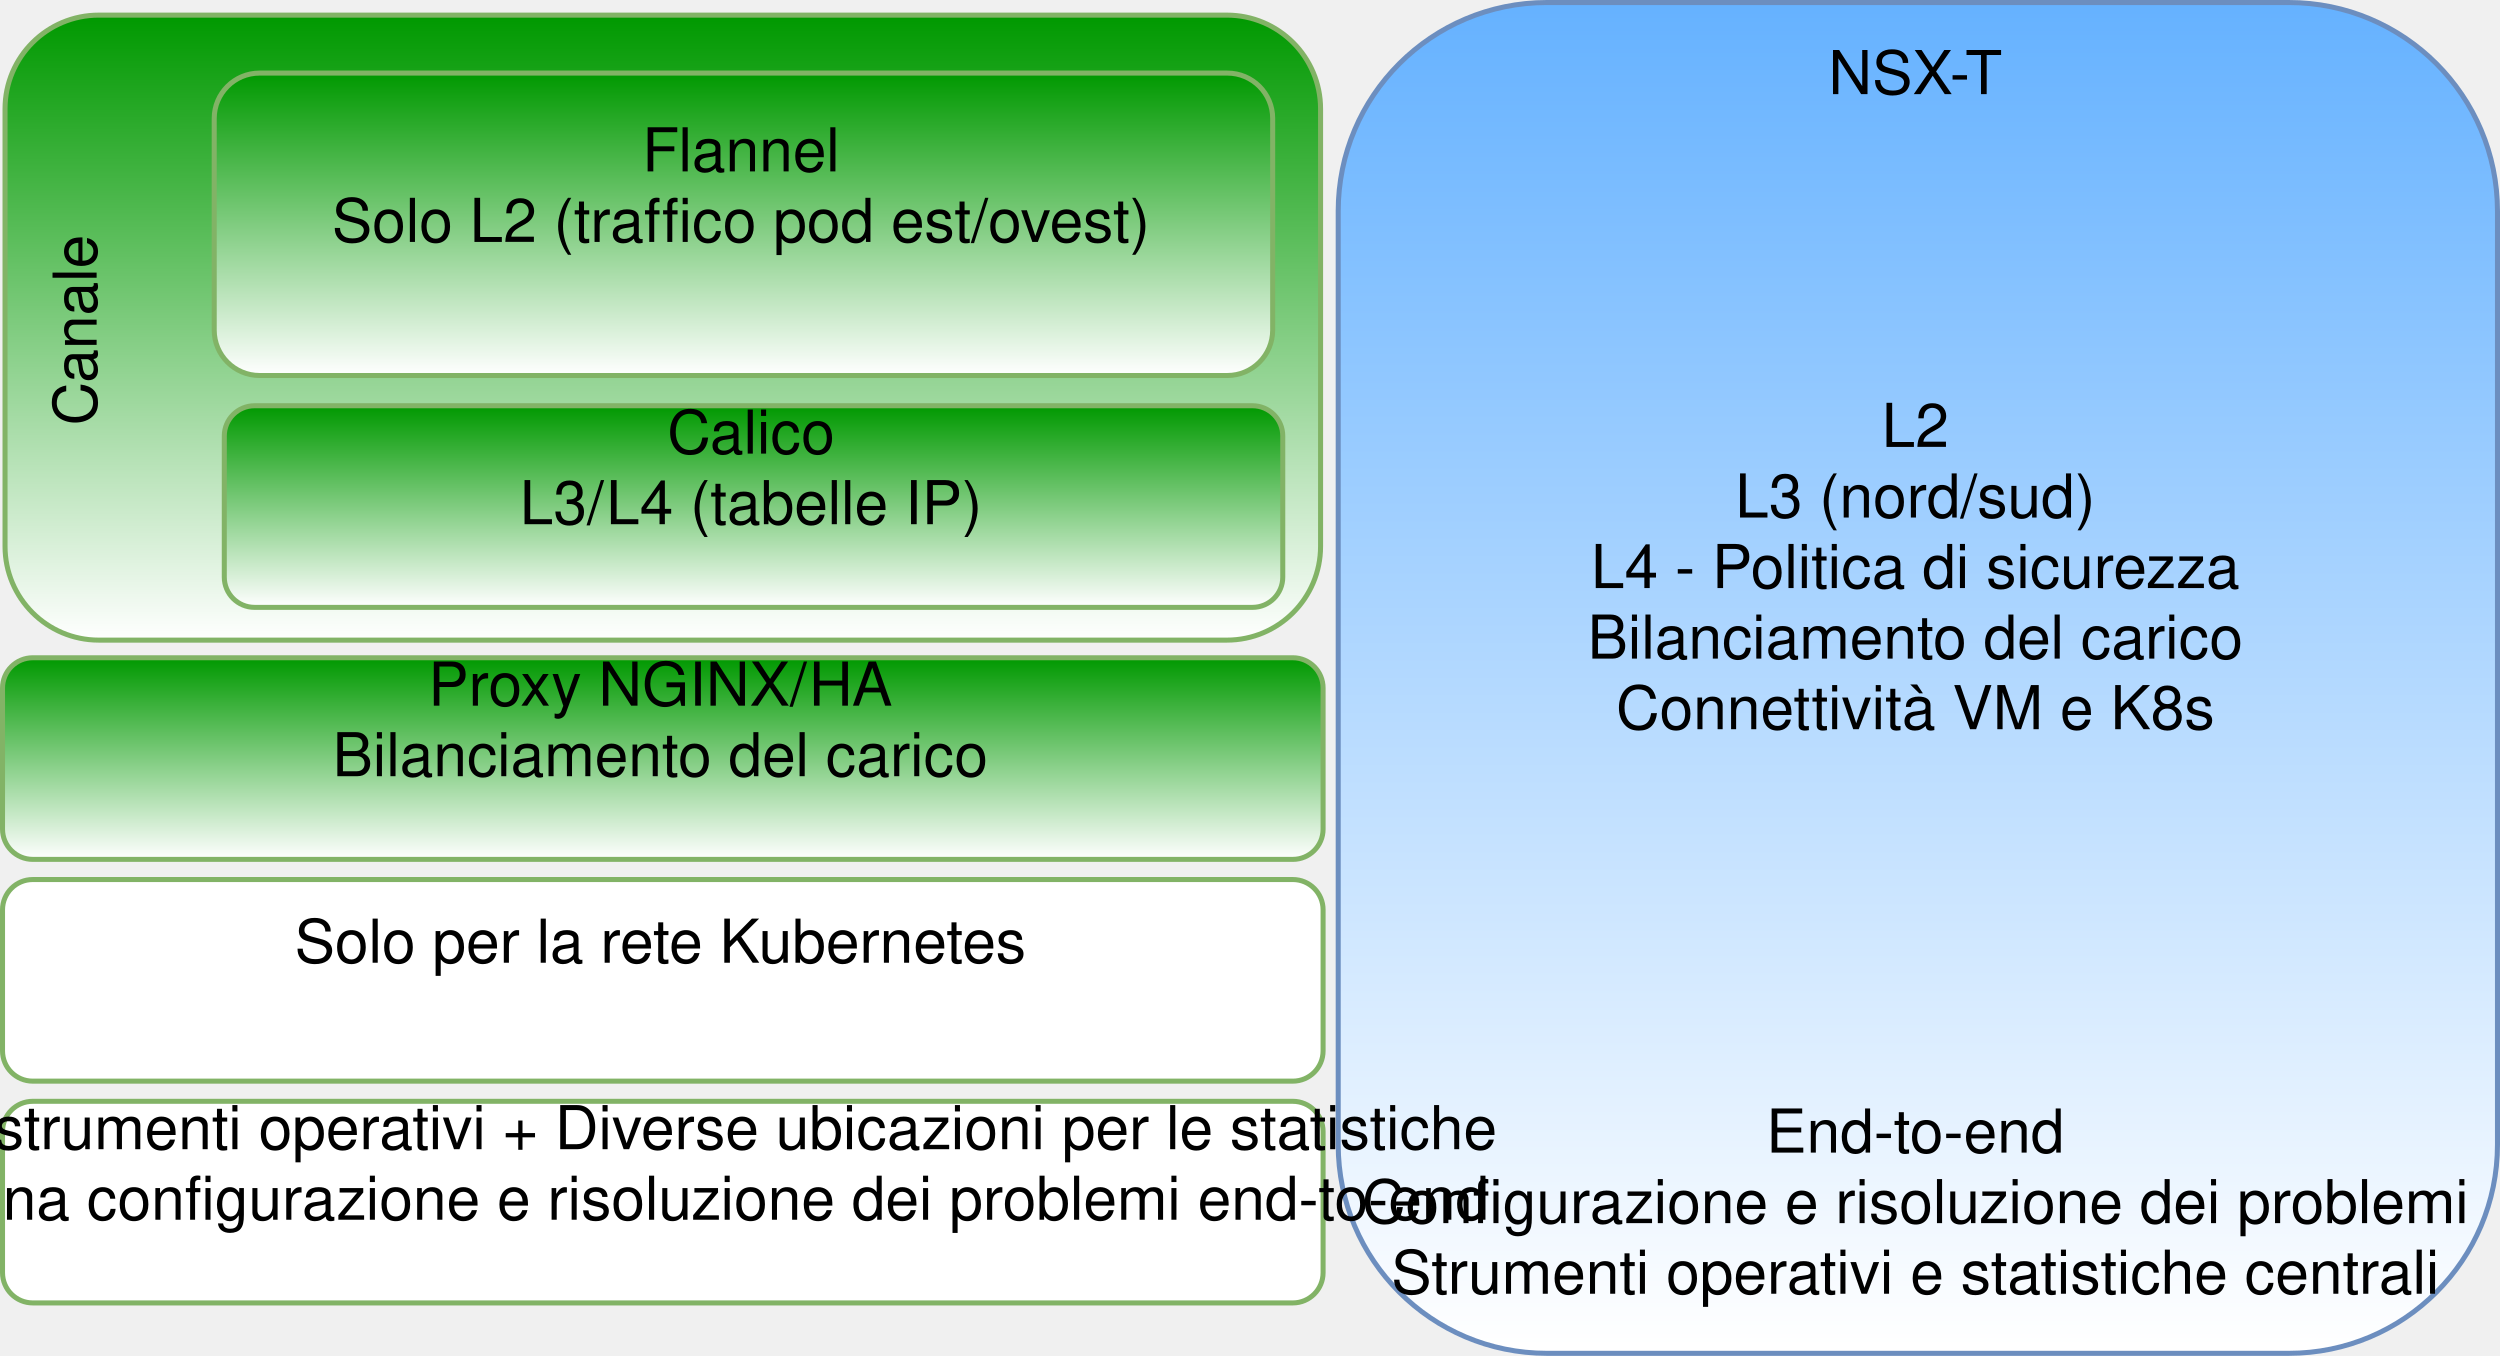
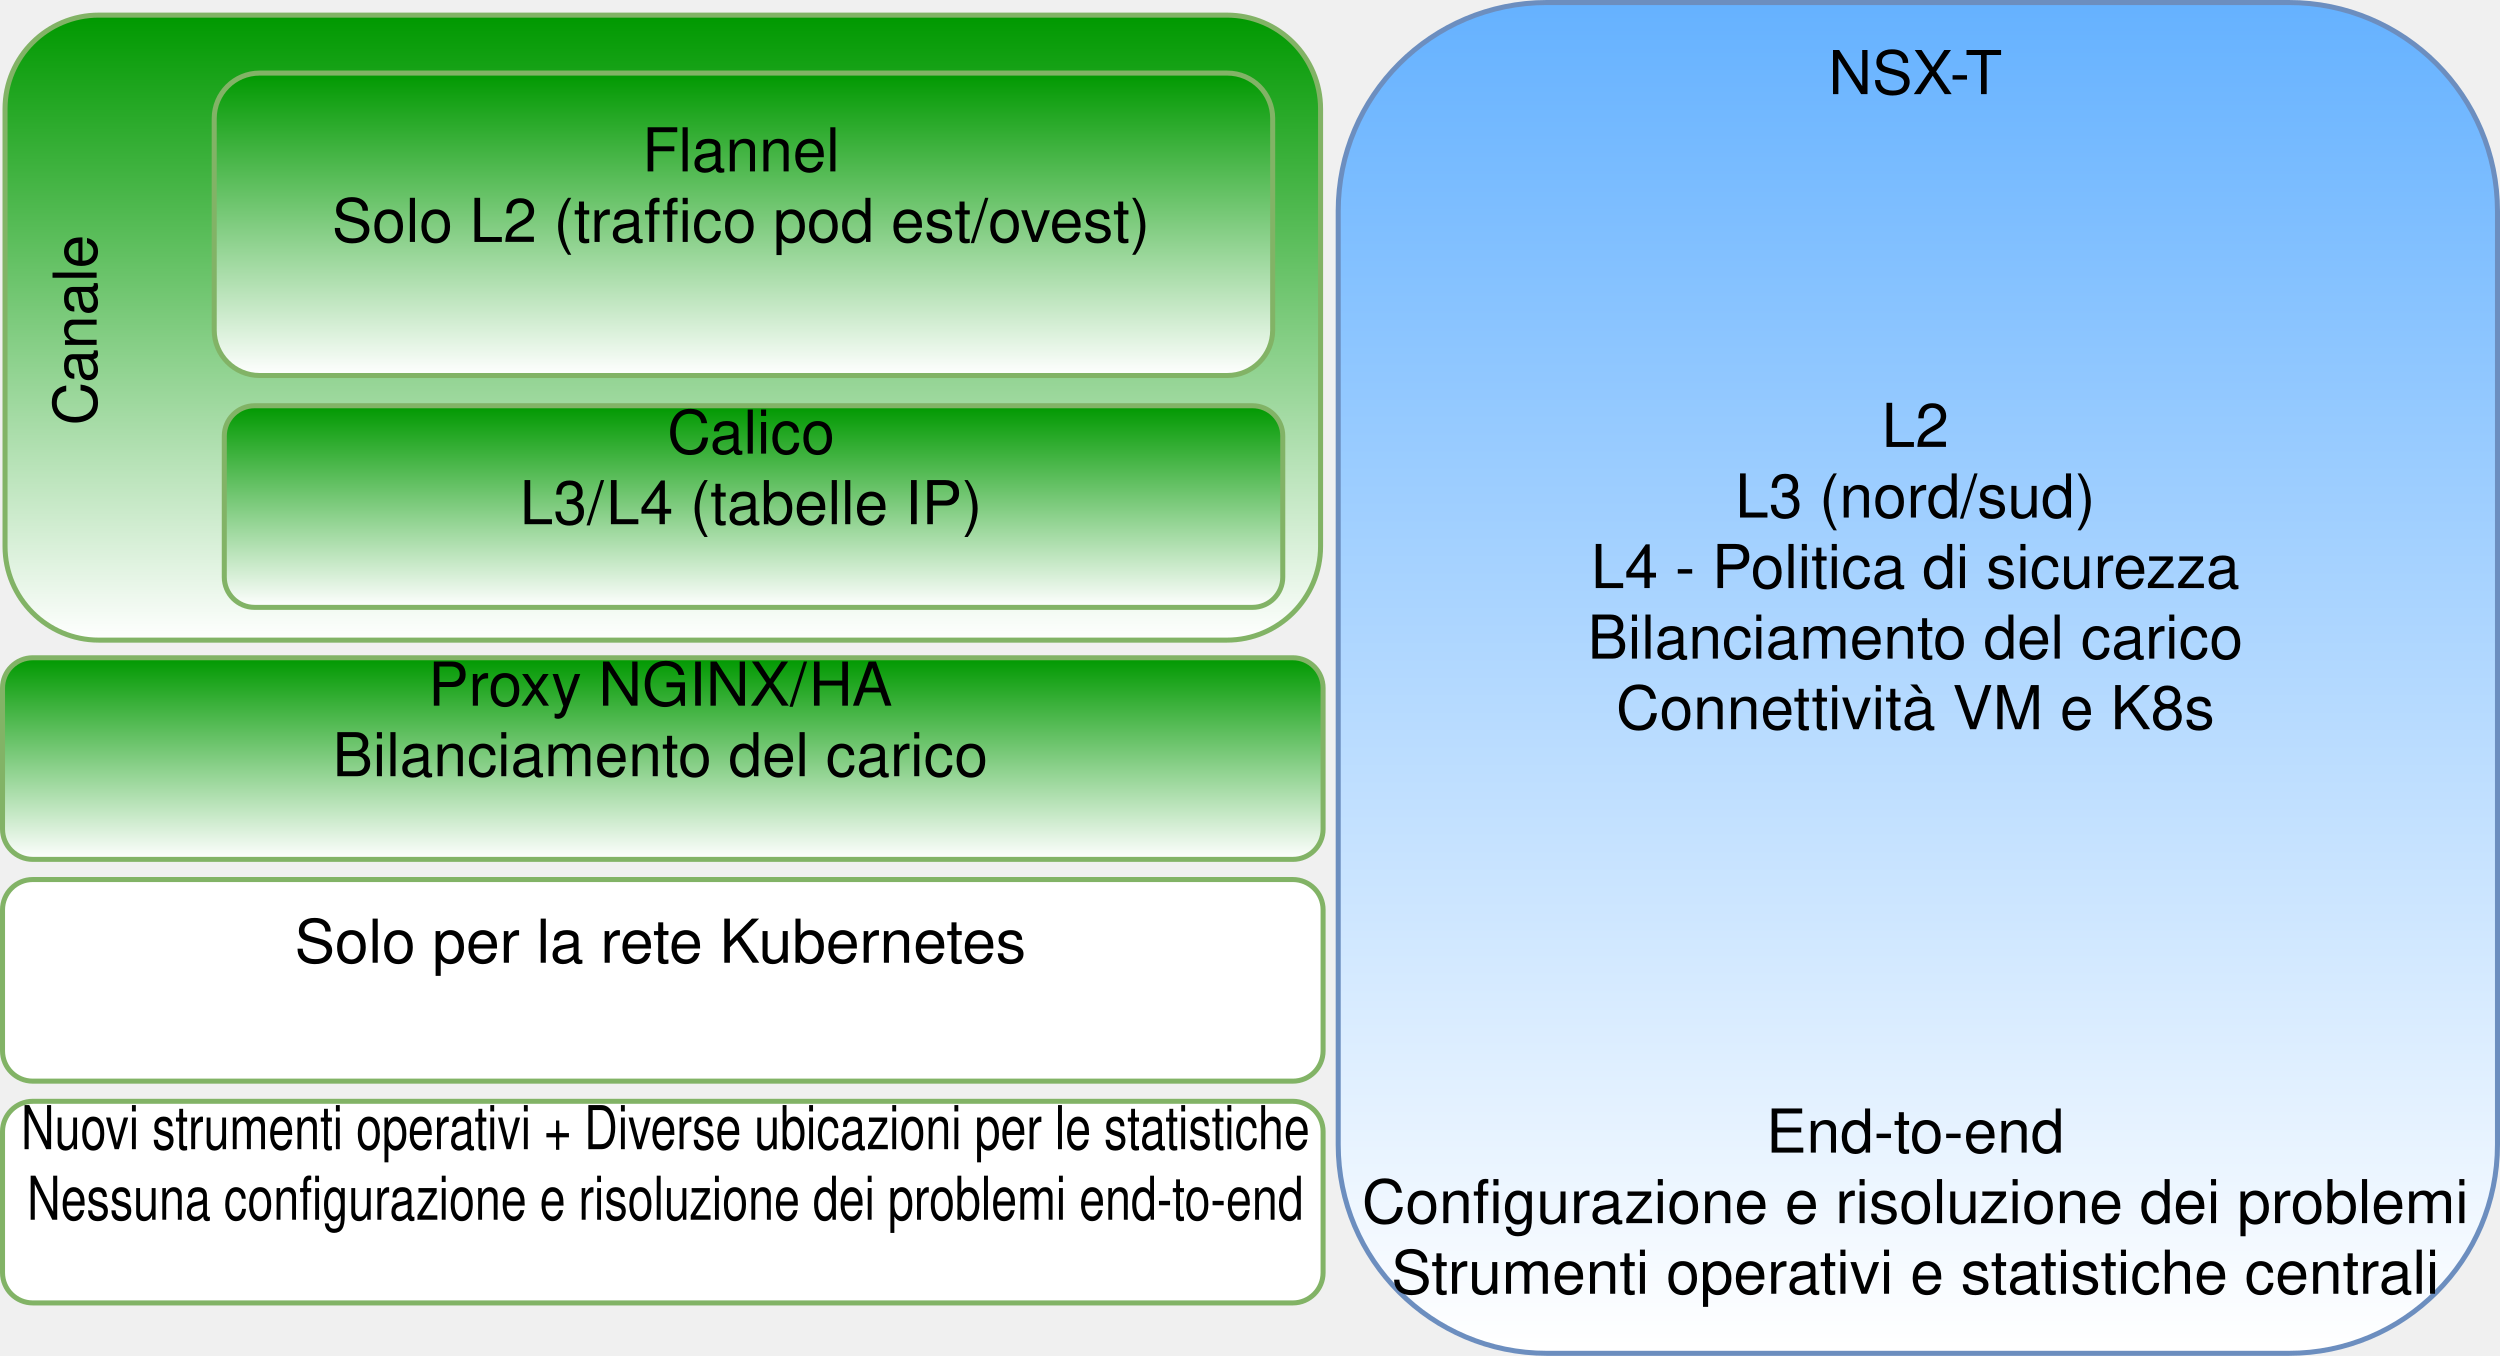
- <svg xmlns="http://www.w3.org/2000/svg" width="496px" height="269px" version="1.1">
-   <defs>
+ <svg xmlns="http://www.w3.org/2000/svg" width="496px" height="269px" version="1.1" id="svg89">
+   <defs id="defs19">
    <linearGradient id="mx-gradient-66b2ff-1-ffffff-1-s-0" x2="0%" y2="100%">
-       <stop stop-color="#66B2FF" offset="0" />
-       <stop stop-color="#fff" offset="1" />
+       <stop stop-color="#66B2FF" offset="0" id="stop4" />
+       <stop stop-color="#fff" offset="1" id="stop6" />
    </linearGradient>
    <linearGradient id="mx-gradient-ffffff-1-009900-1-e-0" x1="100%" x2="0%">
-       <stop stop-color="#090" offset="0" />
-       <stop stop-color="#fff" offset="1" />
+       <stop stop-color="#090" offset="0" id="stop9" />
+       <stop stop-color="#fff" offset="1" id="stop11" />
    </linearGradient>
    <linearGradient id="mx-gradient-009900-1-ffffff-1-s-0" x2="0%" y2="100%">
-       <stop stop-color="#090" offset="0" />
-       <stop stop-color="#fff" offset="1" />
+       <stop stop-color="#090" offset="0" id="stop14" />
+       <stop stop-color="#fff" offset="1" id="stop16" />
    </linearGradient>
  </defs>
-   <g transform="translate(.5 .5)">
-     <rect x="265" width="230" height="268" rx="41.4" ry="41.4" fill="url(#mx-gradient-66b2ff-1-ffffff-1-s-0)" pointer-events="none" stroke="#6c8ebf" />
-     <g font-family="Helvetica" font-size="12px" text-anchor="middle">
-       <text x="379.5" y="18.17">NSX-T</text>
-       <text x="379.5" y="88.17">L2</text>
-       <text x="379.5" y="102.17">L3 (nord/sud)</text>
-       <text x="379.5" y="116.17">L4 - Politica di sicurezza</text>
-       <text x="379.5" y="130.17">Bilanciamento del carico</text>
-       <text x="379.5" y="144.17">Connettività VM e K8s</text>
-       <text x="379.5" y="228.17">End-to-end</text>
-       <text x="379.5" y="242.17">Configurazione e risoluzione dei problemi</text>
-       <text x="379.5" y="256.17">Strumenti operativi e statistiche centrali</text>
+   <g transform="translate(.5 .5)" id="g87">
+     <rect x="265" width="230" height="268" rx="41.4" ry="41.4" fill="url(#mx-gradient-66b2ff-1-ffffff-1-s-0)" pointer-events="none" stroke="#6c8ebf" id="rect21" />
+     <g font-family="Helvetica" font-size="12px" text-anchor="middle" id="g41">
+       <text x="379.5" y="18.17" id="text23">NSX-T</text>
+       <text x="379.5" y="88.17" id="text25">L2</text>
+       <text x="379.5" y="102.17" id="text27">L3 (nord/sud)</text>
+       <text x="379.5" y="116.17" id="text29">L4 - Politica di sicurezza</text>
+       <text x="379.5" y="130.17" id="text31">Bilanciamento del carico</text>
+       <text x="379.5" y="144.17" id="text33">Connettività VM e K8s</text>
+       <text x="379.5" y="228.17" id="text35">End-to-end</text>
+       <text x="379.5" y="242.17" id="text37">Configurazione e risoluzione dei problemi</text>
+       <text x="379.5" y="256.17" id="text39">Strumenti operativi e statistiche centrali</text>
    </g>
-     <rect transform="rotate(-90,131,64.5)" x="69" y="-66" width="124" height="261" rx="18.6" ry="18.6" fill="url(#mx-gradient-ffffff-1-009900-1-e-0)" pointer-events="none" stroke="#82b366" />
-     <g transform="rotate(-90,8.17,64.5)" font-family="Helvetica" font-size="12px" text-anchor="middle">
-       <text x="7.67" y="75">Canale</text>
+     <rect transform="rotate(-90,131,64.5)" x="69" y="-66" width="124" height="261" rx="18.6" ry="18.6" fill="url(#mx-gradient-ffffff-1-009900-1-e-0)" pointer-events="none" stroke="#82b366" id="rect43" />
+     <g transform="rotate(-90,8.17,64.5)" font-family="Helvetica" font-size="12px" text-anchor="middle" id="g47">
+       <text x="7.67" y="75" id="text45">Canale</text>
    </g>
-     <rect x="42" y="14" width="210" height="60" rx="9" ry="9" fill="url(#mx-gradient-009900-1-ffffff-1-s-0)" pointer-events="none" stroke="#82b366" />
-     <g font-family="Helvetica" font-size="12px" text-anchor="middle">
-       <text x="146.5" y="33.5">Flannel</text>
-       <text x="146.5" y="47.5">Solo L2 (traffico pod est/ovest)</text>
+     <rect x="42" y="14" width="210" height="60" rx="9" ry="9" fill="url(#mx-gradient-009900-1-ffffff-1-s-0)" pointer-events="none" stroke="#82b366" id="rect49" />
+     <g font-family="Helvetica" font-size="12px" text-anchor="middle" id="g55">
+       <text x="146.5" y="33.5" id="text51">Flannel</text>
+       <text x="146.5" y="47.5" id="text53">Solo L2 (traffico pod est/ovest)</text>
    </g>
-     <rect x="44" y="80" width="210" height="40" rx="6" ry="6" fill="url(#mx-gradient-009900-1-ffffff-1-s-0)" pointer-events="none" stroke="#82b366" />
-     <g font-family="Helvetica" font-size="12px" text-anchor="middle">
-       <text x="148.5" y="89.5">Calico</text>
-       <text x="148.5" y="103.5">L3/L4 (tabelle IP)</text>
+     <rect x="44" y="80" width="210" height="40" rx="6" ry="6" fill="url(#mx-gradient-009900-1-ffffff-1-s-0)" pointer-events="none" stroke="#82b366" id="rect57" />
+     <g font-family="Helvetica" font-size="12px" text-anchor="middle" id="g63">
+       <text x="148.5" y="89.5" id="text59">Calico</text>
+       <text x="148.5" y="103.5" id="text61">L3/L4 (tabelle IP)</text>
    </g>
-     <rect y="174" width="262" height="40" rx="6" ry="6" fill="#fff" pointer-events="none" stroke="#82b366" />
-     <g font-family="Helvetica" font-size="12px" text-anchor="middle">
-       <text x="130.5" y="190.5">Solo per la rete Kubernetes</text>
+     <rect y="174" width="262" height="40" rx="6" ry="6" fill="#fff" pointer-events="none" stroke="#82b366" id="rect65" />
+     <g font-family="Helvetica" font-size="12px" text-anchor="middle" id="g69">
+       <text x="130.5" y="190.5" id="text67">Solo per la rete Kubernetes</text>
    </g>
-     <rect y="218" width="262" height="40" rx="6" ry="6" fill="#fff" pointer-events="none" stroke="#82b366" />
-     <g font-family="Helvetica" font-size="12px" text-anchor="middle">
-       <text x="130.5" y="227.5">Nuovi strumenti operativi + Diverse ubicazioni per le statistiche</text>
-       <text x="130.5" y="241.5">Nessuna configurazione e risoluzione dei problemi end-to-end</text>
+     <rect y="218" width="262" height="40" rx="6" ry="6" fill="#fff" pointer-events="none" stroke="#82b366" id="rect71" />
+     <g font-size="12px" id="g77" transform="matrix(0.7700324,0,0,1,31.02411,0)" style="font-size:12px;font-family:Helvetica;text-anchor:middle">
+       <text x="130.5" y="227.5" id="text73">Nuovi strumenti operativi + Diverse ubicazioni per le statistiche</text>
+       <text x="130.5" y="241.5" id="text75">Nessuna configurazione e risoluzione dei problemi end-to-end</text>
    </g>
-     <rect y="130" width="262" height="40" rx="6" ry="6" fill="url(#mx-gradient-009900-1-ffffff-1-s-0)" pointer-events="none" stroke="#82b366" />
-     <g font-family="Helvetica" font-size="12px" text-anchor="middle">
-       <text x="130.5" y="139.5">Proxy NGINX/HA</text>
-       <text x="130.5" y="153.5">Bilanciamento del carico</text>
+     <rect y="130" width="262" height="40" rx="6" ry="6" fill="url(#mx-gradient-009900-1-ffffff-1-s-0)" pointer-events="none" stroke="#82b366" id="rect79" />
+     <g font-family="Helvetica" font-size="12px" text-anchor="middle" id="g85">
+       <text x="130.5" y="139.5" id="text81">Proxy NGINX/HA</text>
+       <text x="130.5" y="153.5" id="text83">Bilanciamento del carico</text>
    </g>
  </g>
</svg>
